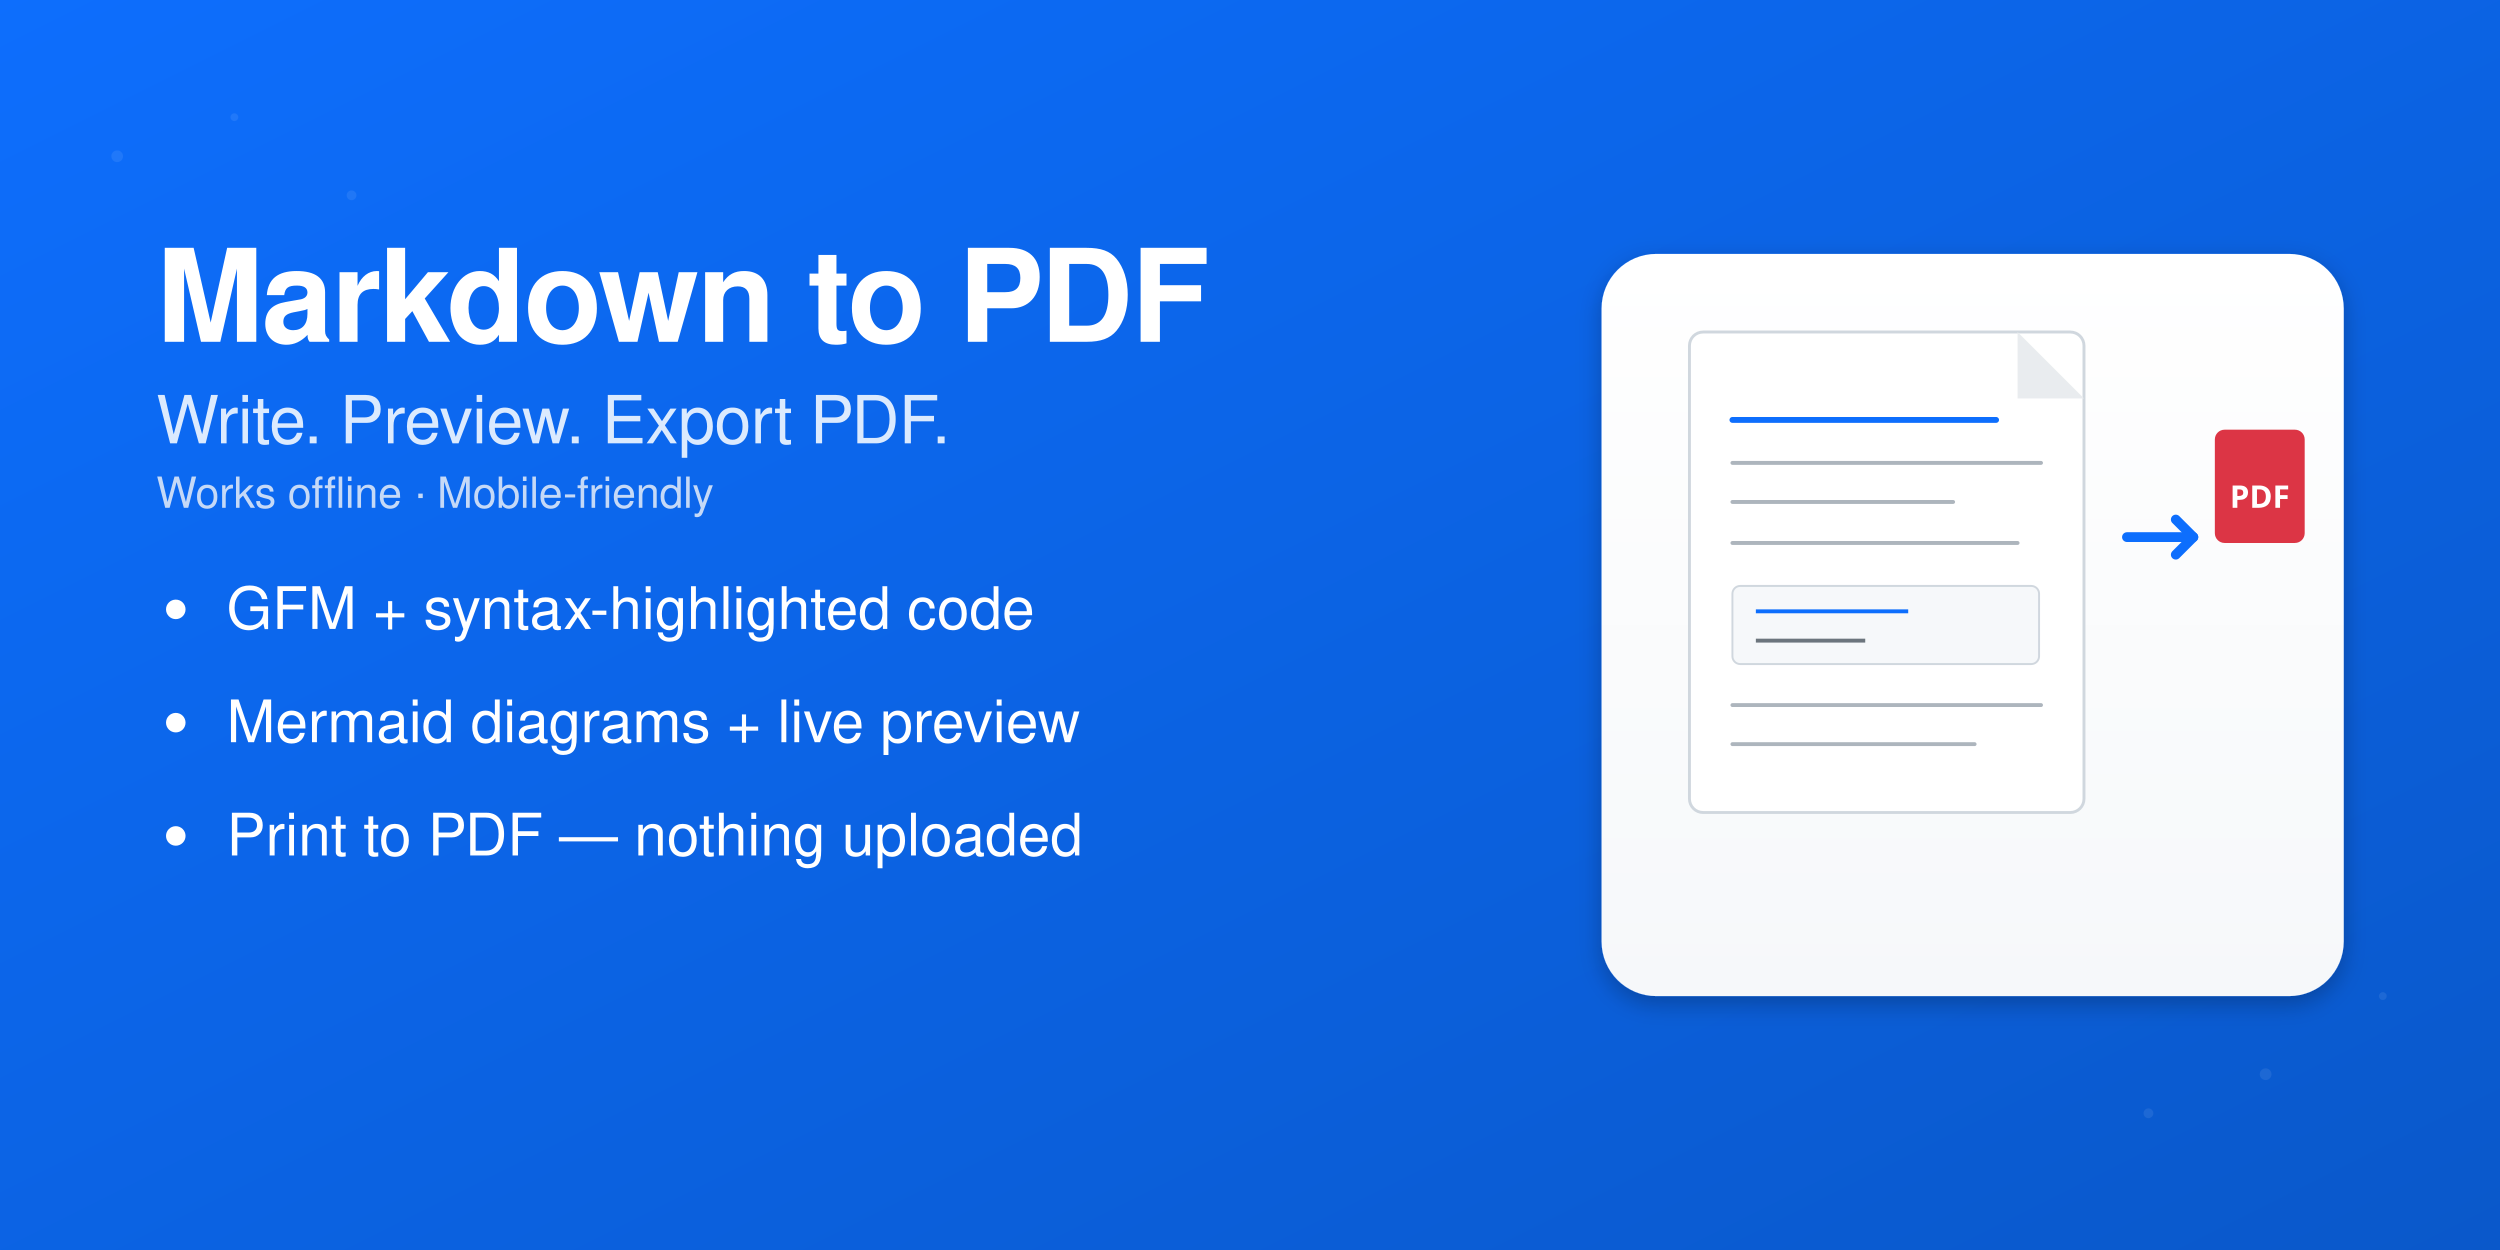
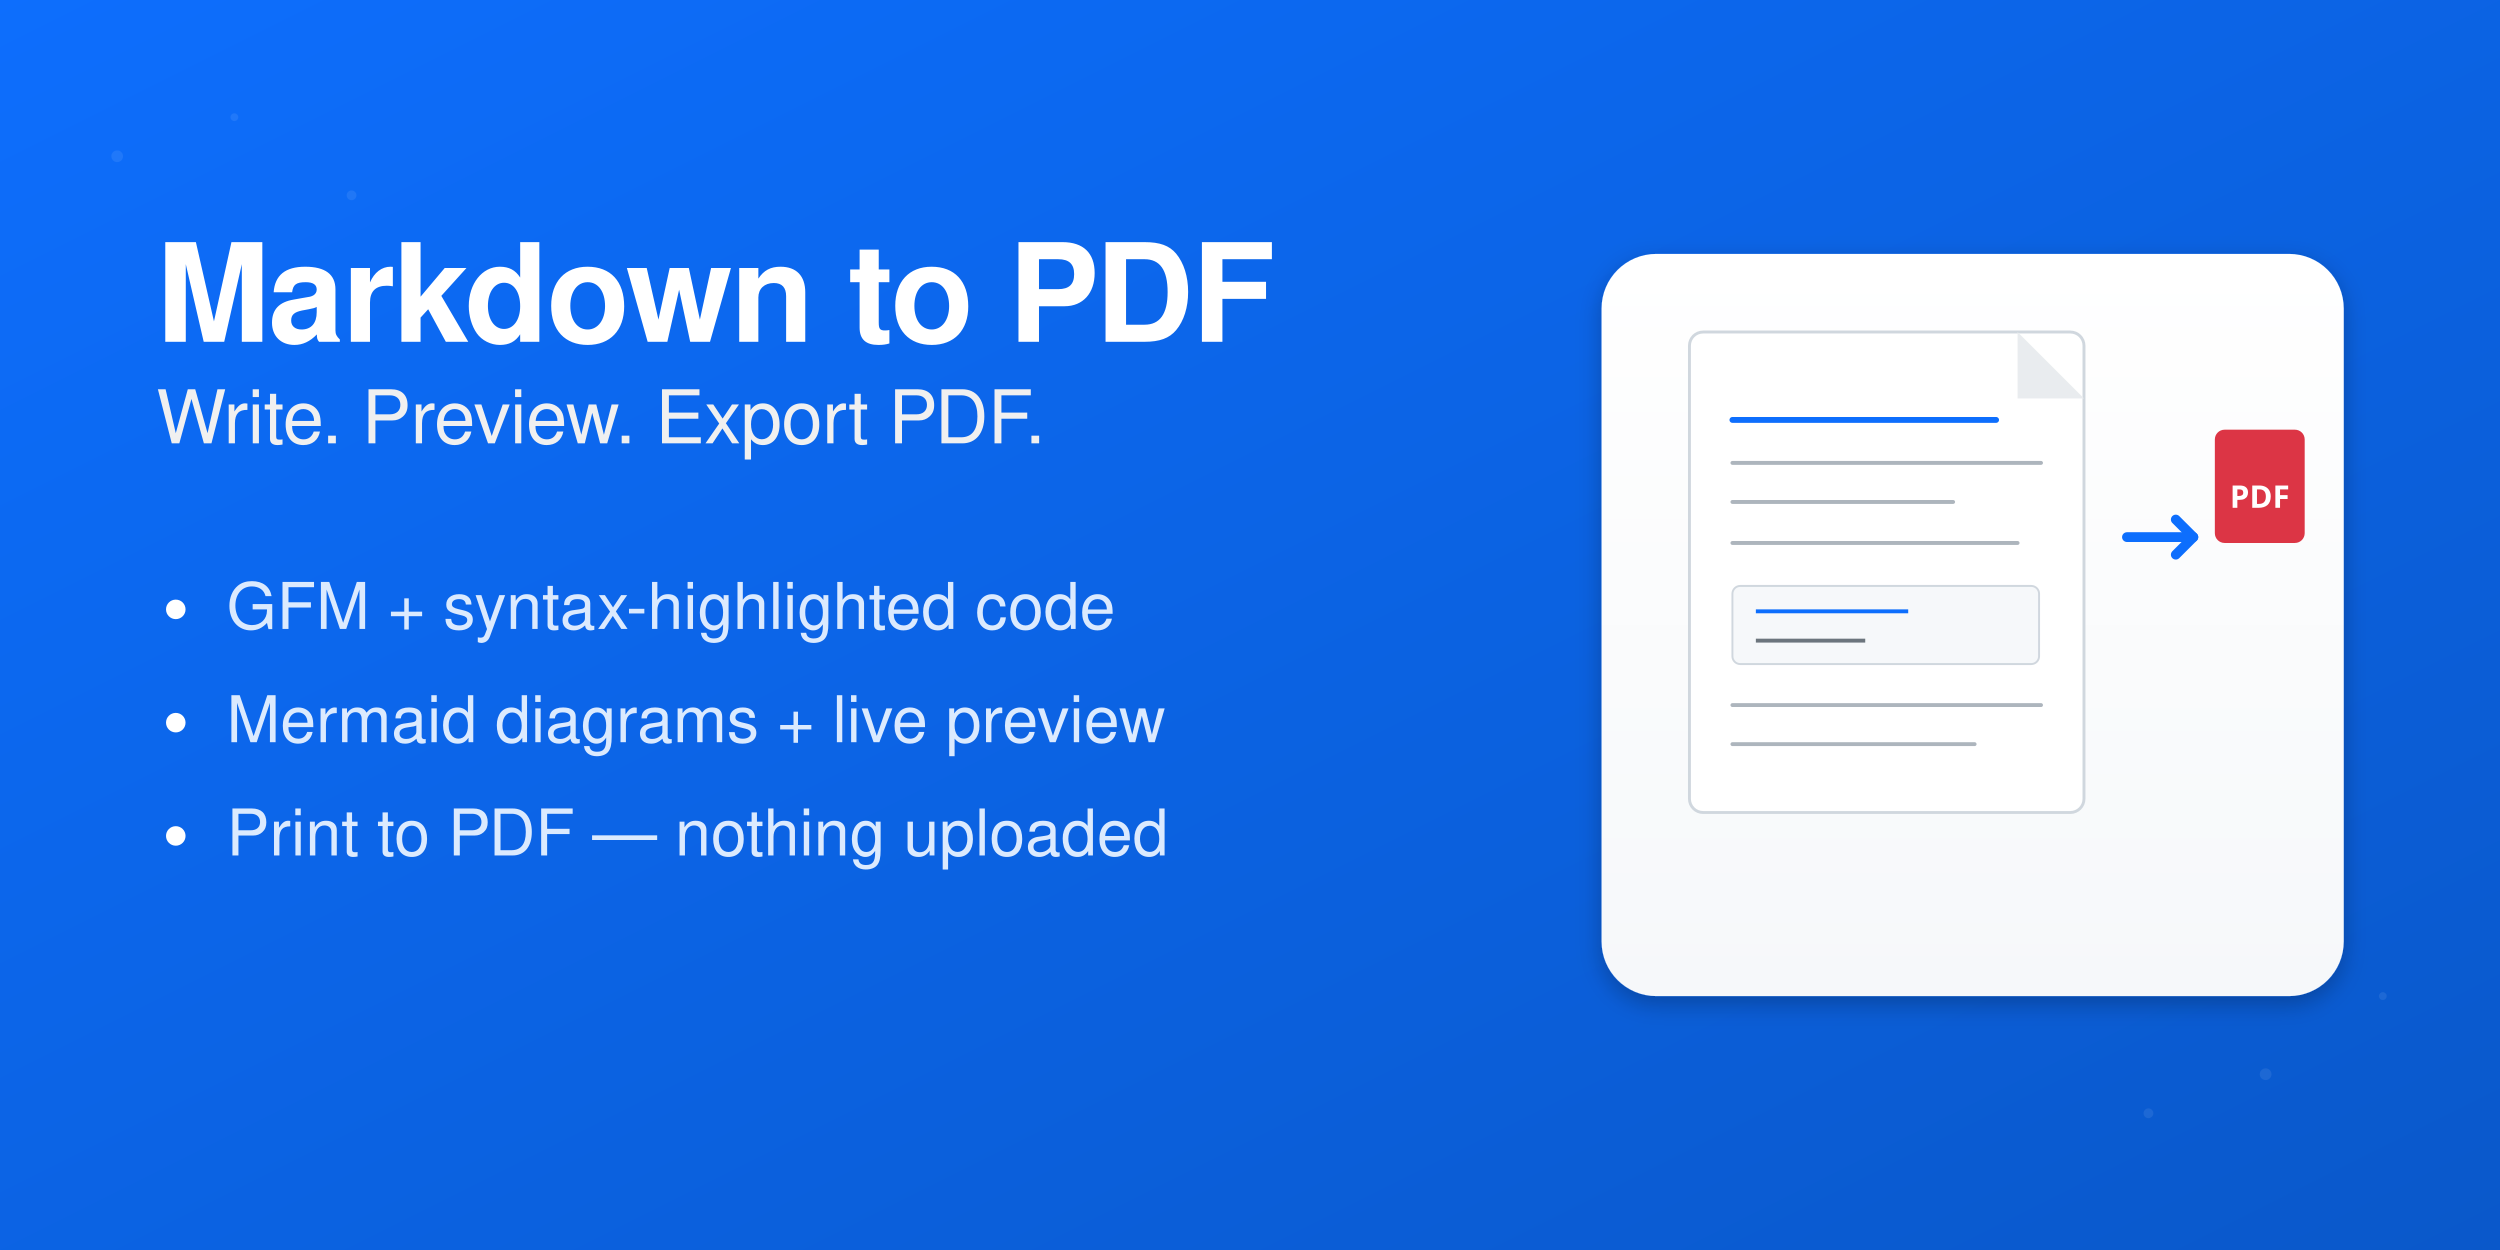
<svg xmlns="http://www.w3.org/2000/svg" width="1280" height="640" viewBox="0 0 1280 640">
  <defs>
    <linearGradient id="bg" x1="0" y1="0" x2="1" y2="1">
      <stop offset="0%" stop-color="#0d6efd" />
      <stop offset="100%" stop-color="#0a58ca" />
    </linearGradient>
    <linearGradient id="card" x1="0" y1="0" x2="0" y2="1">
      <stop offset="0%" stop-color="#ffffff" />
      <stop offset="100%" stop-color="#f6f8fa" />
    </linearGradient>
    <filter id="shadow" x="-20%" y="-20%" width="140%" height="140%">
      <feGaussianBlur in="SourceAlpha" stdDeviation="6" />
      <feOffset dx="0" dy="4" result="offsetblur" />
      <feComponentTransfer>
        <feFuncA type="linear" slope="0.25" />
      </feComponentTransfer>
      <feMerge>
        <feMergeNode />
        <feMergeNode in="SourceGraphic" />
      </feMerge>
    </filter>
  </defs>
  <rect width="1280" height="640" fill="url(#bg)" />
  <g opacity="0.08" fill="#ffffff">
    <circle cx="60" cy="80" r="3" />
    <circle cx="120" cy="60" r="2" />
    <circle cx="180" cy="100" r="2.5" />
    <circle cx="1160" cy="550" r="3" />
    <circle cx="1220" cy="510" r="2" />
    <circle cx="1100" cy="570" r="2.5" />
  </g>
  <g font-family="system-ui, -apple-system, Segoe UI, Helvetica, Arial, sans-serif">
-     <text x="80" y="175" font-size="66" font-weight="700" fill="#ffffff" letter-spacing="-1">
+     <text x="80" y="175" font-size="70" font-weight="700" fill="#ffffff" letter-spacing="-1">
      Markdown to PDF
    </text>
-     <text x="80" y="227" font-size="34" font-weight="500" fill="#dbeafe" letter-spacing="-0.3">
+     <text x="80" y="227" font-size="38" font-weight="500" fill="#f0f0f0" letter-spacing="-0.3">
      Write. Preview. Export PDF.
-     </text>
-     <text x="80" y="260" font-size="22" font-weight="500" fill="#c5d9f7" letter-spacing="-0.1">
-       Works offline · Mobile-friendly
    </text>
    <g transform="translate(80, 300)">
      <g transform="translate(0, 0)">
        <circle cx="10" cy="12" r="5" fill="#ffffff" />
-         <text x="36" y="22" font-size="30" font-weight="500" fill="#ffffff">GFM + syntax-highlighted code</text>
+         <text x="36" y="22" font-size="33" font-weight="500" fill="#dbeafe">GFM + syntax-highlighted code</text>
      </g>
      <g transform="translate(0, 58)">
        <circle cx="10" cy="12" r="5" fill="#ffffff" />
-         <text x="36" y="22" font-size="30" font-weight="500" fill="#ffffff">Mermaid diagrams + live preview</text>
+         <text x="36" y="22" font-size="33" font-weight="500" fill="#dbeafe">Mermaid diagrams + live preview</text>
      </g>
      <g transform="translate(0, 116)">
        <circle cx="10" cy="12" r="5" fill="#ffffff" />
-         <text x="36" y="22" font-size="30" font-weight="500" fill="#ffffff">Print to PDF — nothing uploaded</text>
+         <text x="36" y="22" font-size="33" font-weight="500" fill="#dbeafe">Print to PDF — nothing uploaded</text>
      </g>
    </g>
  </g>
  <g filter="url(#shadow)" transform="translate(820, 130)">
    <rect width="380" height="380" rx="28" fill="url(#card)" />
    <g transform="translate(45, 40)">
      <rect width="202" height="246" rx="7" fill="#ffffff" stroke="#d0d7de" stroke-width="1.5" />
      <path d="M 168 0 L 202 34 L 168 34 Z" fill="#e9ecef" />
      <line x1="22" y1="45" x2="157" y2="45" stroke="#0d6efd" stroke-width="3" stroke-linecap="round" />
      <line x1="22" y1="67" x2="180" y2="67" stroke="#adb5bd" stroke-width="2" stroke-linecap="round" />
      <line x1="22" y1="87" x2="135" y2="87" stroke="#adb5bd" stroke-width="2" stroke-linecap="round" />
      <line x1="22" y1="108" x2="168" y2="108" stroke="#adb5bd" stroke-width="2" stroke-linecap="round" />
      <rect x="22" y="130" width="157" height="40" rx="4" fill="#f6f8fa" stroke="#d0d7de" />
      <line x1="34" y1="143" x2="112" y2="143" stroke="#0d6efd" stroke-width="2" />
      <line x1="34" y1="158" x2="90" y2="158" stroke="#6c757d" stroke-width="2" />
      <line x1="22" y1="191" x2="180" y2="191" stroke="#adb5bd" stroke-width="2" stroke-linecap="round" />
      <line x1="22" y1="211" x2="146" y2="211" stroke="#adb5bd" stroke-width="2" stroke-linecap="round" />
    </g>
    <g transform="translate(269, 145)" stroke="#0d6efd" stroke-width="5" fill="none" stroke-linecap="round" stroke-linejoin="round">
      <path d="M 0 0 L 34 0" />
      <path d="M 25 -9 L 34 0 L 25 9" />
    </g>
    <g transform="translate(314, 90)">
      <rect width="46" height="58" rx="5" fill="#dc3545" />
      <text x="23" y="40" font-size="16" font-weight="800" fill="#ffffff" font-family="system-ui, sans-serif" text-anchor="middle">PDF</text>
    </g>
  </g>
</svg>
